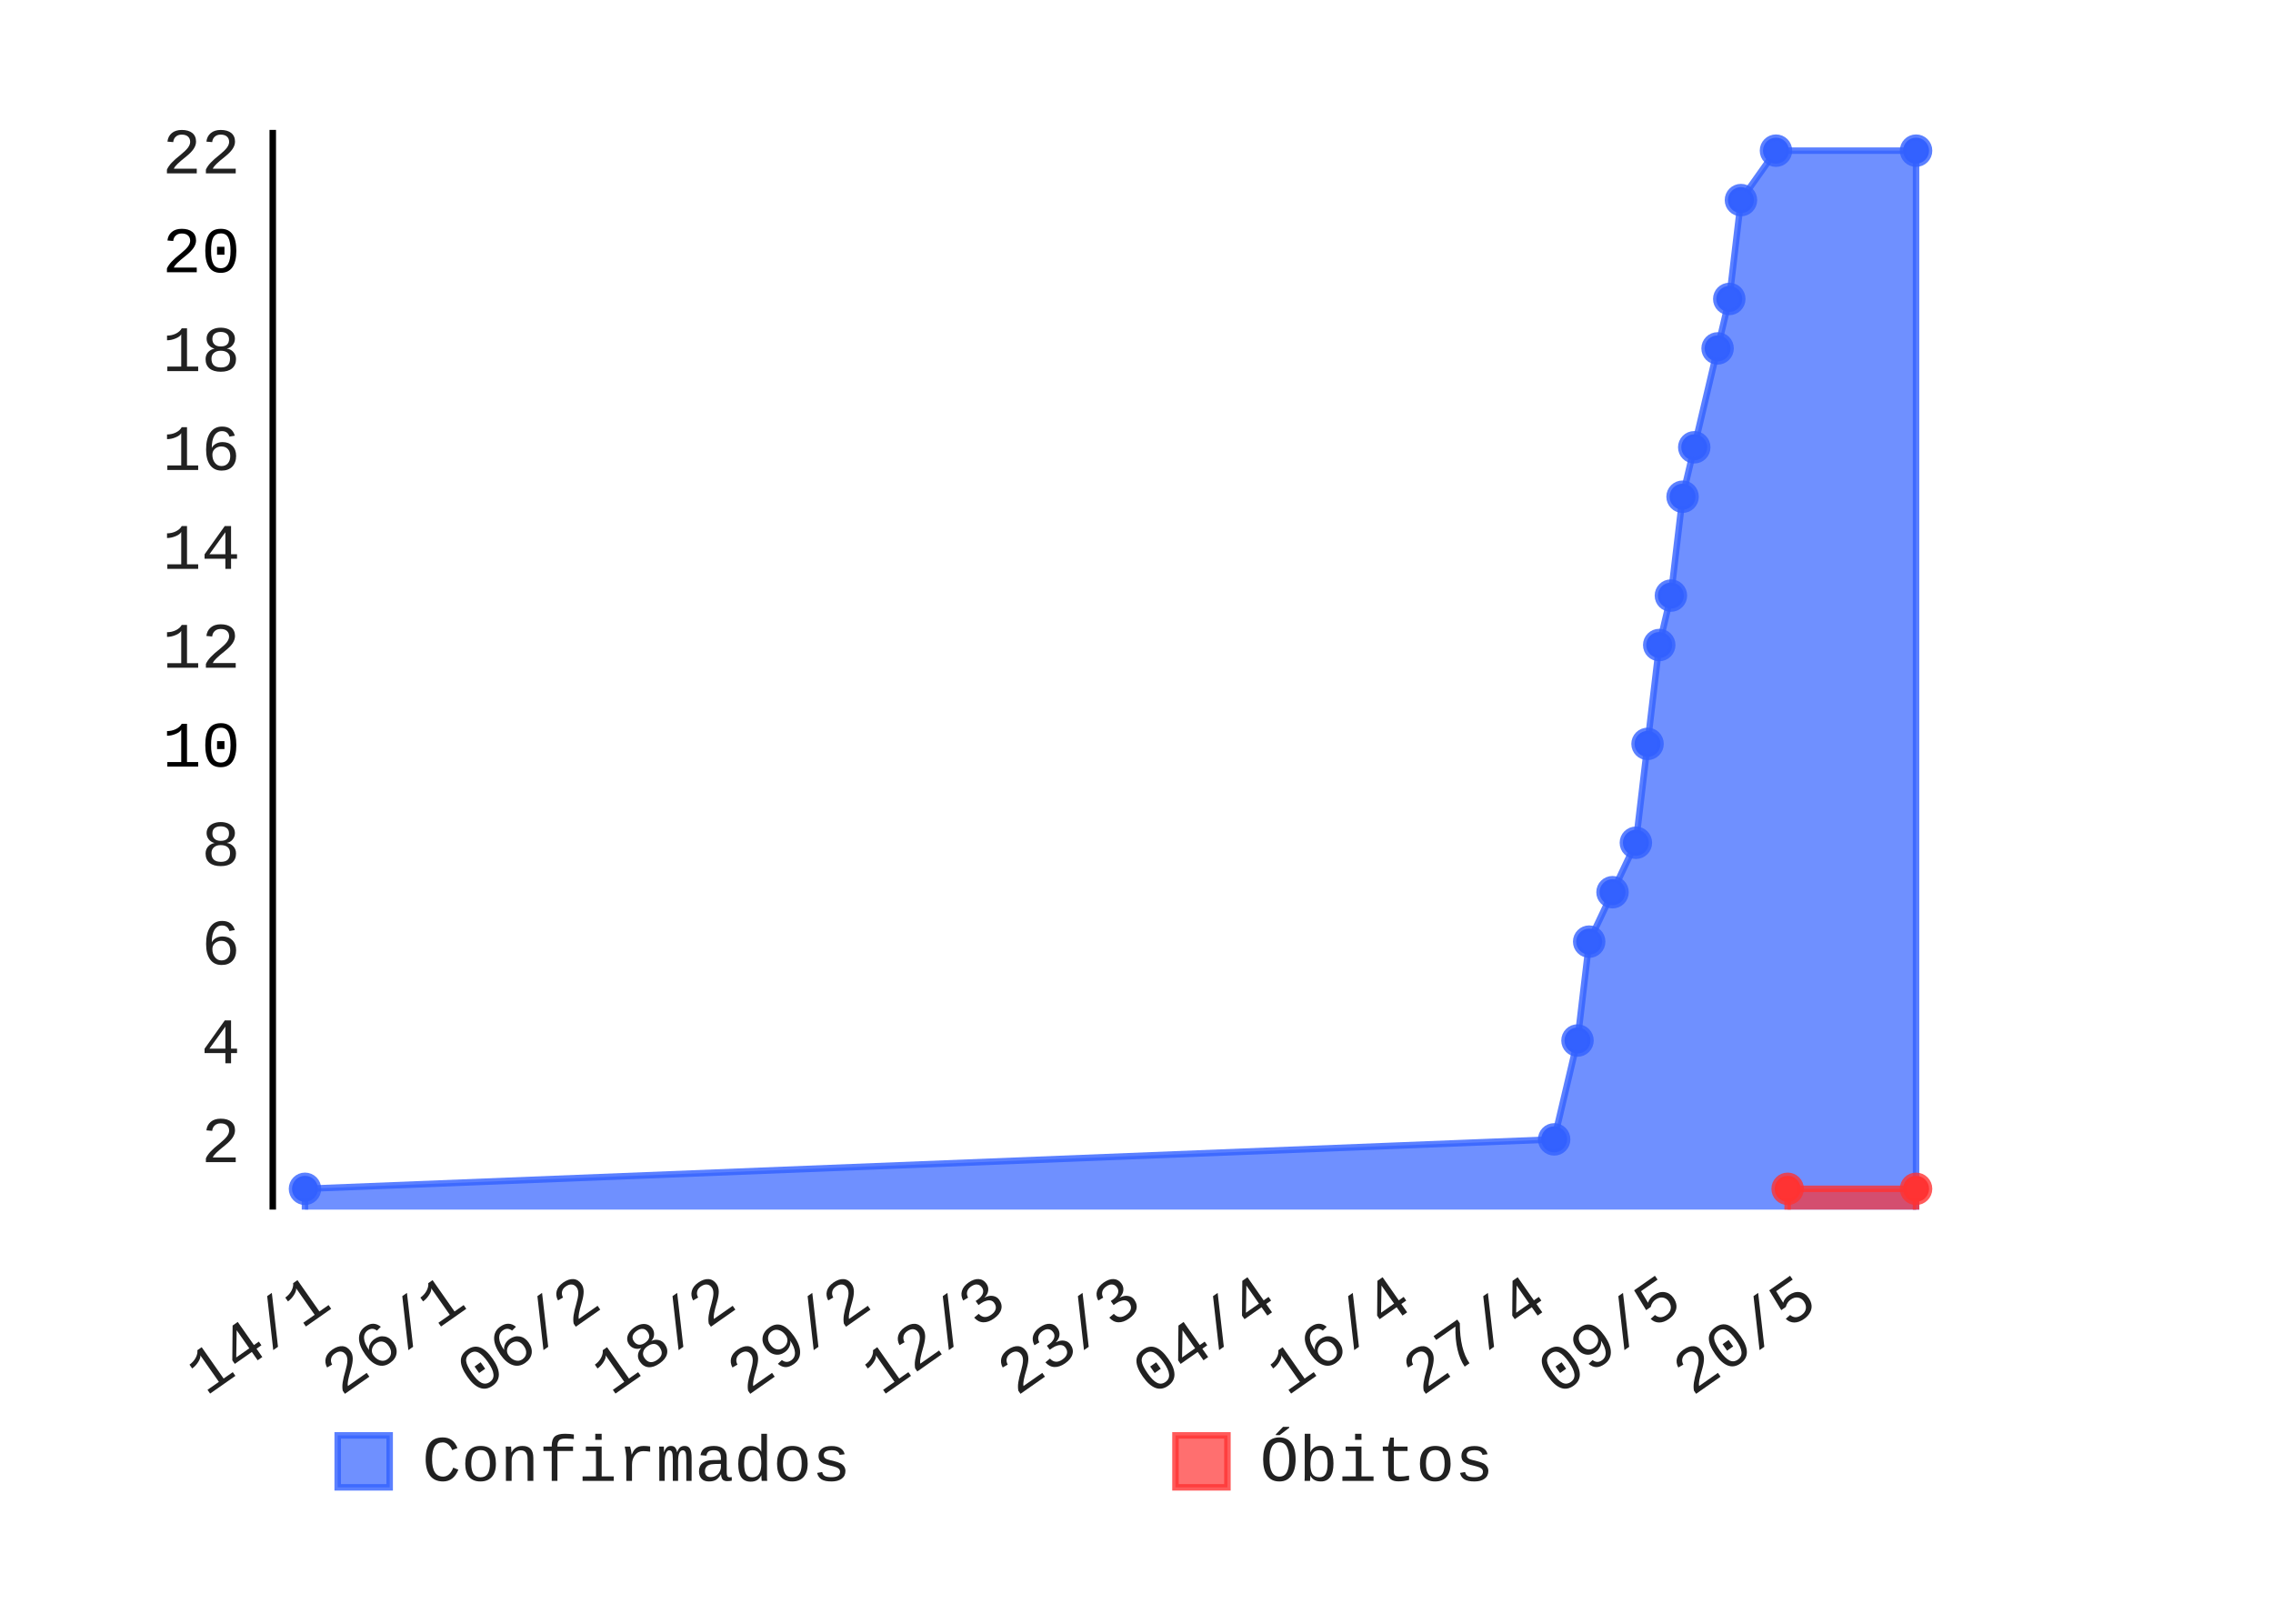
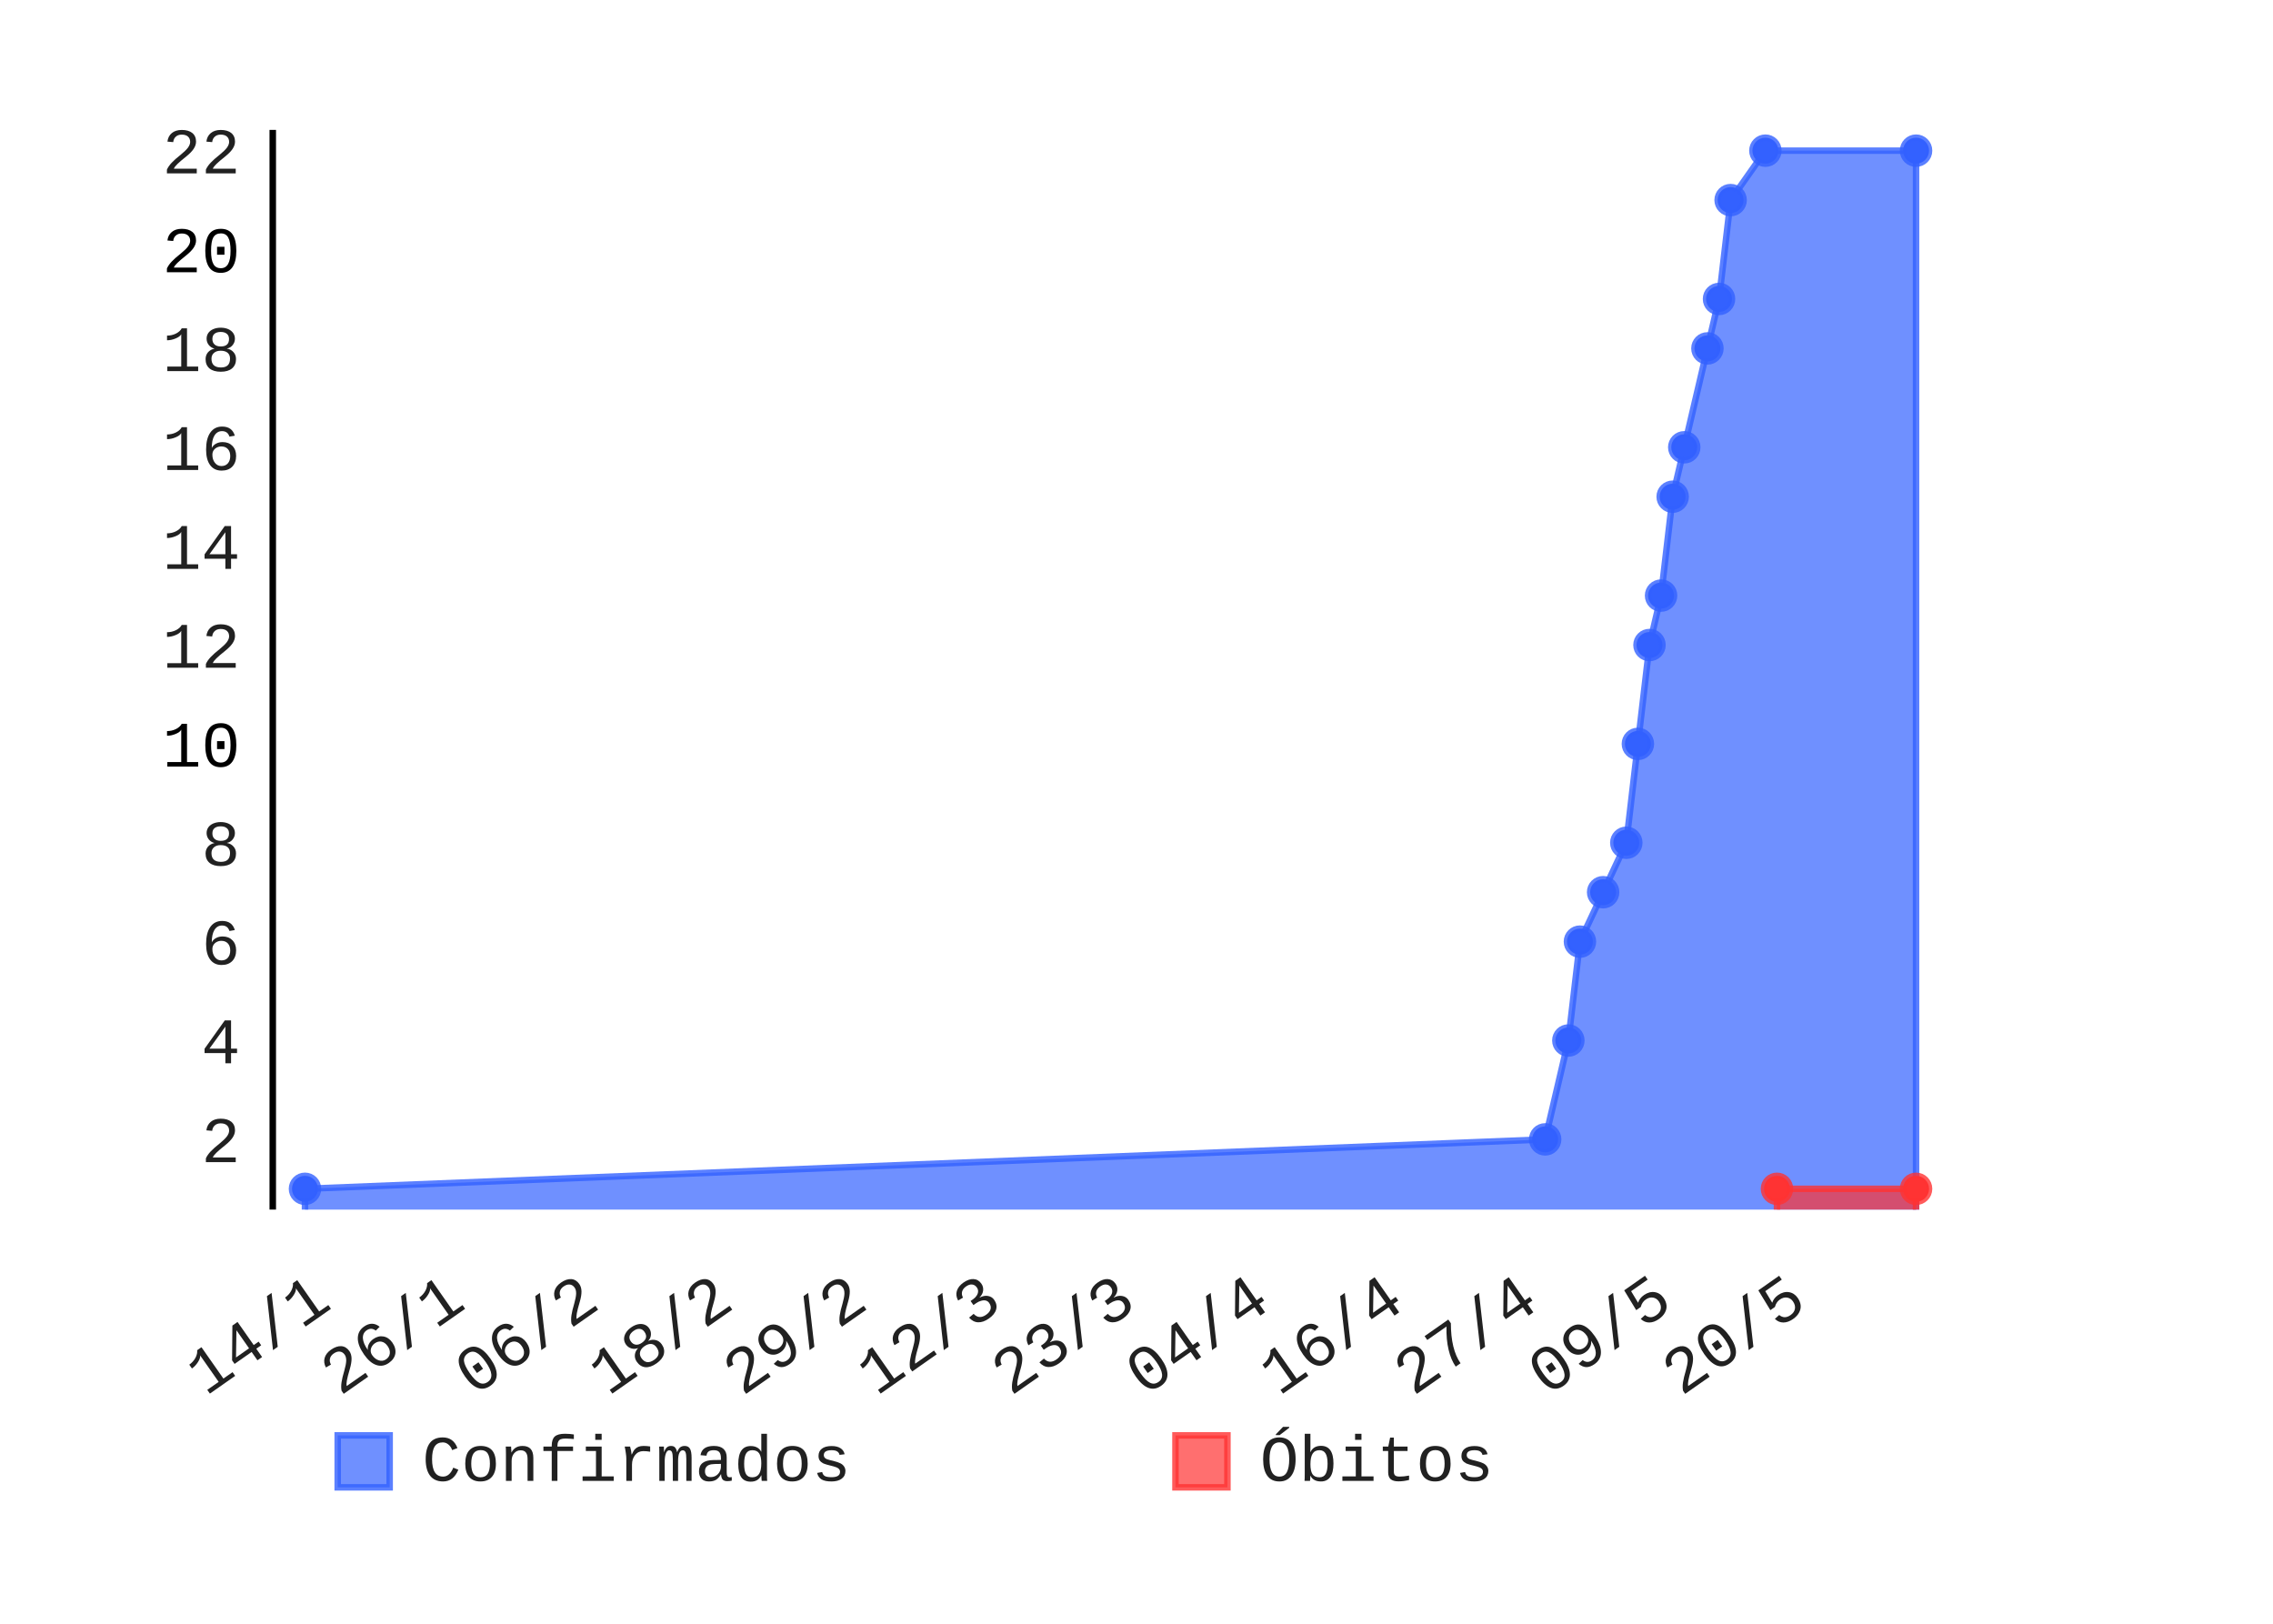
- <svg xmlns="http://www.w3.org/2000/svg" id="chart-841e3d05-9e5f-4dc8-9c10-7801a7dfaf51" class="pygal-chart" viewBox="0 0 350 250" width="350" height="250">
+ <svg xmlns="http://www.w3.org/2000/svg" id="chart-6de78b51-9eb6-4dd6-a874-742e3a018ead" class="pygal-chart" viewBox="0 0 350 250" width="350" height="250">
  <defs>
-     <style type="text/css">#chart-841e3d05-9e5f-4dc8-9c10-7801a7dfaf51{-webkit-user-select:none;-webkit-font-smoothing:antialiased;font-family:Consolas,"Liberation Mono",Menlo,Courier,monospace}#chart-841e3d05-9e5f-4dc8-9c10-7801a7dfaf51 .title{font-family:Consolas,"Liberation Mono",Menlo,Courier,monospace;font-size:8px}#chart-841e3d05-9e5f-4dc8-9c10-7801a7dfaf51 .legends .legend text{font-family:Consolas,"Liberation Mono",Menlo,Courier,monospace;font-size:10px}#chart-841e3d05-9e5f-4dc8-9c10-7801a7dfaf51 .axis text{font-family:Consolas,"Liberation Mono",Menlo,Courier,monospace;font-size:10px}#chart-841e3d05-9e5f-4dc8-9c10-7801a7dfaf51 .axis text.major{font-family:Consolas,"Liberation Mono",Menlo,Courier,monospace;font-size:10px}#chart-841e3d05-9e5f-4dc8-9c10-7801a7dfaf51 .text-overlay text.value{font-family:Consolas,"Liberation Mono",Menlo,Courier,monospace;font-size:16px}#chart-841e3d05-9e5f-4dc8-9c10-7801a7dfaf51 .text-overlay text.label{font-family:Consolas,"Liberation Mono",Menlo,Courier,monospace;font-size:10px}#chart-841e3d05-9e5f-4dc8-9c10-7801a7dfaf51 .tooltip{font-family:Consolas,"Liberation Mono",Menlo,Courier,monospace;font-size:12px}#chart-841e3d05-9e5f-4dc8-9c10-7801a7dfaf51 text.no_data{font-family:Consolas,"Liberation Mono",Menlo,Courier,monospace;font-size:64px}
- #chart-841e3d05-9e5f-4dc8-9c10-7801a7dfaf51{background-color:transparent}#chart-841e3d05-9e5f-4dc8-9c10-7801a7dfaf51 path,#chart-841e3d05-9e5f-4dc8-9c10-7801a7dfaf51 line,#chart-841e3d05-9e5f-4dc8-9c10-7801a7dfaf51 rect,#chart-841e3d05-9e5f-4dc8-9c10-7801a7dfaf51 circle{-webkit-transition:150ms;-moz-transition:150ms;transition:150ms}#chart-841e3d05-9e5f-4dc8-9c10-7801a7dfaf51 .graph &gt; .background{fill:transparent}#chart-841e3d05-9e5f-4dc8-9c10-7801a7dfaf51 .plot &gt; .background{fill:rgba(255,255,255,1)}#chart-841e3d05-9e5f-4dc8-9c10-7801a7dfaf51 .graph{fill:rgba(0,0,0,.87)}#chart-841e3d05-9e5f-4dc8-9c10-7801a7dfaf51 text.no_data{fill:rgba(0,0,0,1)}#chart-841e3d05-9e5f-4dc8-9c10-7801a7dfaf51 .title{fill:rgba(0,0,0,1)}#chart-841e3d05-9e5f-4dc8-9c10-7801a7dfaf51 .legends .legend text{fill:rgba(0,0,0,.87)}#chart-841e3d05-9e5f-4dc8-9c10-7801a7dfaf51 .legends .legend:hover text{fill:rgba(0,0,0,1)}#chart-841e3d05-9e5f-4dc8-9c10-7801a7dfaf51 .axis .line{stroke:rgba(0,0,0,1)}#chart-841e3d05-9e5f-4dc8-9c10-7801a7dfaf51 .axis .guide.line{stroke:rgba(0,0,0,.54)}#chart-841e3d05-9e5f-4dc8-9c10-7801a7dfaf51 .axis .major.line{stroke:rgba(0,0,0,.87)}#chart-841e3d05-9e5f-4dc8-9c10-7801a7dfaf51 .axis text.major{fill:rgba(0,0,0,1)}#chart-841e3d05-9e5f-4dc8-9c10-7801a7dfaf51 .axis.y .guides:hover .guide.line,#chart-841e3d05-9e5f-4dc8-9c10-7801a7dfaf51 .line-graph .axis.x .guides:hover .guide.line,#chart-841e3d05-9e5f-4dc8-9c10-7801a7dfaf51 .stackedline-graph .axis.x .guides:hover .guide.line,#chart-841e3d05-9e5f-4dc8-9c10-7801a7dfaf51 .xy-graph .axis.x .guides:hover .guide.line{stroke:rgba(0,0,0,1)}#chart-841e3d05-9e5f-4dc8-9c10-7801a7dfaf51 .axis .guides:hover text{fill:rgba(0,0,0,1)}#chart-841e3d05-9e5f-4dc8-9c10-7801a7dfaf51 .reactive{fill-opacity:.7;stroke-opacity:.8}#chart-841e3d05-9e5f-4dc8-9c10-7801a7dfaf51 .ci{stroke:rgba(0,0,0,.87)}#chart-841e3d05-9e5f-4dc8-9c10-7801a7dfaf51 .reactive.active,#chart-841e3d05-9e5f-4dc8-9c10-7801a7dfaf51 .active .reactive{fill-opacity:.8;stroke-opacity:.9;stroke-width:4}#chart-841e3d05-9e5f-4dc8-9c10-7801a7dfaf51 .ci .reactive.active{stroke-width:1.5}#chart-841e3d05-9e5f-4dc8-9c10-7801a7dfaf51 .series text{fill:rgba(0,0,0,1)}#chart-841e3d05-9e5f-4dc8-9c10-7801a7dfaf51 .tooltip rect{fill:rgba(255,255,255,1);stroke:rgba(0,0,0,1);-webkit-transition:opacity 150ms;-moz-transition:opacity 150ms;transition:opacity 150ms}#chart-841e3d05-9e5f-4dc8-9c10-7801a7dfaf51 .tooltip .label{fill:rgba(0,0,0,.87)}#chart-841e3d05-9e5f-4dc8-9c10-7801a7dfaf51 .tooltip .label{fill:rgba(0,0,0,.87)}#chart-841e3d05-9e5f-4dc8-9c10-7801a7dfaf51 .tooltip .legend{font-size:.8em;fill:rgba(0,0,0,.54)}#chart-841e3d05-9e5f-4dc8-9c10-7801a7dfaf51 .tooltip .x_label{font-size:.6em;fill:rgba(0,0,0,1)}#chart-841e3d05-9e5f-4dc8-9c10-7801a7dfaf51 .tooltip .xlink{font-size:.5em;text-decoration:underline}#chart-841e3d05-9e5f-4dc8-9c10-7801a7dfaf51 .tooltip .value{font-size:1.5em}#chart-841e3d05-9e5f-4dc8-9c10-7801a7dfaf51 .bound{font-size:.5em}#chart-841e3d05-9e5f-4dc8-9c10-7801a7dfaf51 .max-value{font-size:.75em;fill:rgba(0,0,0,.54)}#chart-841e3d05-9e5f-4dc8-9c10-7801a7dfaf51 .map-element{fill:rgba(255,255,255,1);stroke:rgba(0,0,0,.54) !important}#chart-841e3d05-9e5f-4dc8-9c10-7801a7dfaf51 .map-element .reactive{fill-opacity:inherit;stroke-opacity:inherit}#chart-841e3d05-9e5f-4dc8-9c10-7801a7dfaf51 .color-0,#chart-841e3d05-9e5f-4dc8-9c10-7801a7dfaf51 .color-0 a:visited{stroke:#3361FF;fill:#3361FF}#chart-841e3d05-9e5f-4dc8-9c10-7801a7dfaf51 .color-1,#chart-841e3d05-9e5f-4dc8-9c10-7801a7dfaf51 .color-1 a:visited{stroke:#FF3333;fill:#FF3333}#chart-841e3d05-9e5f-4dc8-9c10-7801a7dfaf51 .text-overlay .color-0 text{fill:black}#chart-841e3d05-9e5f-4dc8-9c10-7801a7dfaf51 .text-overlay .color-1 text{fill:black}
- #chart-841e3d05-9e5f-4dc8-9c10-7801a7dfaf51 text.no_data{text-anchor:middle}#chart-841e3d05-9e5f-4dc8-9c10-7801a7dfaf51 .guide.line{fill:none}#chart-841e3d05-9e5f-4dc8-9c10-7801a7dfaf51 .centered{text-anchor:middle}#chart-841e3d05-9e5f-4dc8-9c10-7801a7dfaf51 .title{text-anchor:middle}#chart-841e3d05-9e5f-4dc8-9c10-7801a7dfaf51 .legends .legend text{fill-opacity:1}#chart-841e3d05-9e5f-4dc8-9c10-7801a7dfaf51 .axis.x text{text-anchor:middle}#chart-841e3d05-9e5f-4dc8-9c10-7801a7dfaf51 .axis.x:not(.web) text[transform]{text-anchor:start}#chart-841e3d05-9e5f-4dc8-9c10-7801a7dfaf51 .axis.x:not(.web) text[transform].backwards{text-anchor:end}#chart-841e3d05-9e5f-4dc8-9c10-7801a7dfaf51 .axis.y text{text-anchor:end}#chart-841e3d05-9e5f-4dc8-9c10-7801a7dfaf51 .axis.y text[transform].backwards{text-anchor:start}#chart-841e3d05-9e5f-4dc8-9c10-7801a7dfaf51 .axis.y2 text{text-anchor:start}#chart-841e3d05-9e5f-4dc8-9c10-7801a7dfaf51 .axis.y2 text[transform].backwards{text-anchor:end}#chart-841e3d05-9e5f-4dc8-9c10-7801a7dfaf51 .axis .guide.line{stroke-dasharray:4,4}#chart-841e3d05-9e5f-4dc8-9c10-7801a7dfaf51 .axis .major.guide.line{stroke-dasharray:6,6}#chart-841e3d05-9e5f-4dc8-9c10-7801a7dfaf51 .horizontal .axis.y .guide.line,#chart-841e3d05-9e5f-4dc8-9c10-7801a7dfaf51 .horizontal .axis.y2 .guide.line,#chart-841e3d05-9e5f-4dc8-9c10-7801a7dfaf51 .vertical .axis.x .guide.line{opacity:0}#chart-841e3d05-9e5f-4dc8-9c10-7801a7dfaf51 .horizontal .axis.always_show .guide.line,#chart-841e3d05-9e5f-4dc8-9c10-7801a7dfaf51 .vertical .axis.always_show .guide.line{opacity:1 !important}#chart-841e3d05-9e5f-4dc8-9c10-7801a7dfaf51 .axis.y .guides:hover .guide.line,#chart-841e3d05-9e5f-4dc8-9c10-7801a7dfaf51 .axis.y2 .guides:hover .guide.line,#chart-841e3d05-9e5f-4dc8-9c10-7801a7dfaf51 .axis.x .guides:hover .guide.line{opacity:1}#chart-841e3d05-9e5f-4dc8-9c10-7801a7dfaf51 .axis .guides:hover text{opacity:1}#chart-841e3d05-9e5f-4dc8-9c10-7801a7dfaf51 .nofill{fill:none}#chart-841e3d05-9e5f-4dc8-9c10-7801a7dfaf51 .subtle-fill{fill-opacity:.2}#chart-841e3d05-9e5f-4dc8-9c10-7801a7dfaf51 .dot{stroke-width:1px;fill-opacity:1}#chart-841e3d05-9e5f-4dc8-9c10-7801a7dfaf51 .dot.active{stroke-width:5px}#chart-841e3d05-9e5f-4dc8-9c10-7801a7dfaf51 .dot.negative{fill:transparent}#chart-841e3d05-9e5f-4dc8-9c10-7801a7dfaf51 text,#chart-841e3d05-9e5f-4dc8-9c10-7801a7dfaf51 tspan{stroke:none !important}#chart-841e3d05-9e5f-4dc8-9c10-7801a7dfaf51 .series text.active{opacity:1}#chart-841e3d05-9e5f-4dc8-9c10-7801a7dfaf51 .tooltip rect{fill-opacity:.95;stroke-width:.5}#chart-841e3d05-9e5f-4dc8-9c10-7801a7dfaf51 .tooltip text{fill-opacity:1}#chart-841e3d05-9e5f-4dc8-9c10-7801a7dfaf51 .showable{visibility:hidden}#chart-841e3d05-9e5f-4dc8-9c10-7801a7dfaf51 .showable.shown{visibility:visible}#chart-841e3d05-9e5f-4dc8-9c10-7801a7dfaf51 .gauge-background{fill:rgba(229,229,229,1);stroke:none}#chart-841e3d05-9e5f-4dc8-9c10-7801a7dfaf51 .bg-lines{stroke:transparent;stroke-width:2px}</style>
+     <style type="text/css">#chart-6de78b51-9eb6-4dd6-a874-742e3a018ead{-webkit-user-select:none;-webkit-font-smoothing:antialiased;font-family:Consolas,"Liberation Mono",Menlo,Courier,monospace}#chart-6de78b51-9eb6-4dd6-a874-742e3a018ead .title{font-family:Consolas,"Liberation Mono",Menlo,Courier,monospace;font-size:8px}#chart-6de78b51-9eb6-4dd6-a874-742e3a018ead .legends .legend text{font-family:Consolas,"Liberation Mono",Menlo,Courier,monospace;font-size:10px}#chart-6de78b51-9eb6-4dd6-a874-742e3a018ead .axis text{font-family:Consolas,"Liberation Mono",Menlo,Courier,monospace;font-size:10px}#chart-6de78b51-9eb6-4dd6-a874-742e3a018ead .axis text.major{font-family:Consolas,"Liberation Mono",Menlo,Courier,monospace;font-size:10px}#chart-6de78b51-9eb6-4dd6-a874-742e3a018ead .text-overlay text.value{font-family:Consolas,"Liberation Mono",Menlo,Courier,monospace;font-size:16px}#chart-6de78b51-9eb6-4dd6-a874-742e3a018ead .text-overlay text.label{font-family:Consolas,"Liberation Mono",Menlo,Courier,monospace;font-size:10px}#chart-6de78b51-9eb6-4dd6-a874-742e3a018ead .tooltip{font-family:Consolas,"Liberation Mono",Menlo,Courier,monospace;font-size:12px}#chart-6de78b51-9eb6-4dd6-a874-742e3a018ead text.no_data{font-family:Consolas,"Liberation Mono",Menlo,Courier,monospace;font-size:64px}
+ #chart-6de78b51-9eb6-4dd6-a874-742e3a018ead{background-color:transparent}#chart-6de78b51-9eb6-4dd6-a874-742e3a018ead path,#chart-6de78b51-9eb6-4dd6-a874-742e3a018ead line,#chart-6de78b51-9eb6-4dd6-a874-742e3a018ead rect,#chart-6de78b51-9eb6-4dd6-a874-742e3a018ead circle{-webkit-transition:150ms;-moz-transition:150ms;transition:150ms}#chart-6de78b51-9eb6-4dd6-a874-742e3a018ead .graph &gt; .background{fill:transparent}#chart-6de78b51-9eb6-4dd6-a874-742e3a018ead .plot &gt; .background{fill:rgba(255,255,255,1)}#chart-6de78b51-9eb6-4dd6-a874-742e3a018ead .graph{fill:rgba(0,0,0,.87)}#chart-6de78b51-9eb6-4dd6-a874-742e3a018ead text.no_data{fill:rgba(0,0,0,1)}#chart-6de78b51-9eb6-4dd6-a874-742e3a018ead .title{fill:rgba(0,0,0,1)}#chart-6de78b51-9eb6-4dd6-a874-742e3a018ead .legends .legend text{fill:rgba(0,0,0,.87)}#chart-6de78b51-9eb6-4dd6-a874-742e3a018ead .legends .legend:hover text{fill:rgba(0,0,0,1)}#chart-6de78b51-9eb6-4dd6-a874-742e3a018ead .axis .line{stroke:rgba(0,0,0,1)}#chart-6de78b51-9eb6-4dd6-a874-742e3a018ead .axis .guide.line{stroke:rgba(0,0,0,.54)}#chart-6de78b51-9eb6-4dd6-a874-742e3a018ead .axis .major.line{stroke:rgba(0,0,0,.87)}#chart-6de78b51-9eb6-4dd6-a874-742e3a018ead .axis text.major{fill:rgba(0,0,0,1)}#chart-6de78b51-9eb6-4dd6-a874-742e3a018ead .axis.y .guides:hover .guide.line,#chart-6de78b51-9eb6-4dd6-a874-742e3a018ead .line-graph .axis.x .guides:hover .guide.line,#chart-6de78b51-9eb6-4dd6-a874-742e3a018ead .stackedline-graph .axis.x .guides:hover .guide.line,#chart-6de78b51-9eb6-4dd6-a874-742e3a018ead .xy-graph .axis.x .guides:hover .guide.line{stroke:rgba(0,0,0,1)}#chart-6de78b51-9eb6-4dd6-a874-742e3a018ead .axis .guides:hover text{fill:rgba(0,0,0,1)}#chart-6de78b51-9eb6-4dd6-a874-742e3a018ead .reactive{fill-opacity:.7;stroke-opacity:.8}#chart-6de78b51-9eb6-4dd6-a874-742e3a018ead .ci{stroke:rgba(0,0,0,.87)}#chart-6de78b51-9eb6-4dd6-a874-742e3a018ead .reactive.active,#chart-6de78b51-9eb6-4dd6-a874-742e3a018ead .active .reactive{fill-opacity:.8;stroke-opacity:.9;stroke-width:4}#chart-6de78b51-9eb6-4dd6-a874-742e3a018ead .ci .reactive.active{stroke-width:1.5}#chart-6de78b51-9eb6-4dd6-a874-742e3a018ead .series text{fill:rgba(0,0,0,1)}#chart-6de78b51-9eb6-4dd6-a874-742e3a018ead .tooltip rect{fill:rgba(255,255,255,1);stroke:rgba(0,0,0,1);-webkit-transition:opacity 150ms;-moz-transition:opacity 150ms;transition:opacity 150ms}#chart-6de78b51-9eb6-4dd6-a874-742e3a018ead .tooltip .label{fill:rgba(0,0,0,.87)}#chart-6de78b51-9eb6-4dd6-a874-742e3a018ead .tooltip .label{fill:rgba(0,0,0,.87)}#chart-6de78b51-9eb6-4dd6-a874-742e3a018ead .tooltip .legend{font-size:.8em;fill:rgba(0,0,0,.54)}#chart-6de78b51-9eb6-4dd6-a874-742e3a018ead .tooltip .x_label{font-size:.6em;fill:rgba(0,0,0,1)}#chart-6de78b51-9eb6-4dd6-a874-742e3a018ead .tooltip .xlink{font-size:.5em;text-decoration:underline}#chart-6de78b51-9eb6-4dd6-a874-742e3a018ead .tooltip .value{font-size:1.5em}#chart-6de78b51-9eb6-4dd6-a874-742e3a018ead .bound{font-size:.5em}#chart-6de78b51-9eb6-4dd6-a874-742e3a018ead .max-value{font-size:.75em;fill:rgba(0,0,0,.54)}#chart-6de78b51-9eb6-4dd6-a874-742e3a018ead .map-element{fill:rgba(255,255,255,1);stroke:rgba(0,0,0,.54) !important}#chart-6de78b51-9eb6-4dd6-a874-742e3a018ead .map-element .reactive{fill-opacity:inherit;stroke-opacity:inherit}#chart-6de78b51-9eb6-4dd6-a874-742e3a018ead .color-0,#chart-6de78b51-9eb6-4dd6-a874-742e3a018ead .color-0 a:visited{stroke:#3361FF;fill:#3361FF}#chart-6de78b51-9eb6-4dd6-a874-742e3a018ead .color-1,#chart-6de78b51-9eb6-4dd6-a874-742e3a018ead .color-1 a:visited{stroke:#FF3333;fill:#FF3333}#chart-6de78b51-9eb6-4dd6-a874-742e3a018ead .text-overlay .color-0 text{fill:black}#chart-6de78b51-9eb6-4dd6-a874-742e3a018ead .text-overlay .color-1 text{fill:black}
+ #chart-6de78b51-9eb6-4dd6-a874-742e3a018ead text.no_data{text-anchor:middle}#chart-6de78b51-9eb6-4dd6-a874-742e3a018ead .guide.line{fill:none}#chart-6de78b51-9eb6-4dd6-a874-742e3a018ead .centered{text-anchor:middle}#chart-6de78b51-9eb6-4dd6-a874-742e3a018ead .title{text-anchor:middle}#chart-6de78b51-9eb6-4dd6-a874-742e3a018ead .legends .legend text{fill-opacity:1}#chart-6de78b51-9eb6-4dd6-a874-742e3a018ead .axis.x text{text-anchor:middle}#chart-6de78b51-9eb6-4dd6-a874-742e3a018ead .axis.x:not(.web) text[transform]{text-anchor:start}#chart-6de78b51-9eb6-4dd6-a874-742e3a018ead .axis.x:not(.web) text[transform].backwards{text-anchor:end}#chart-6de78b51-9eb6-4dd6-a874-742e3a018ead .axis.y text{text-anchor:end}#chart-6de78b51-9eb6-4dd6-a874-742e3a018ead .axis.y text[transform].backwards{text-anchor:start}#chart-6de78b51-9eb6-4dd6-a874-742e3a018ead .axis.y2 text{text-anchor:start}#chart-6de78b51-9eb6-4dd6-a874-742e3a018ead .axis.y2 text[transform].backwards{text-anchor:end}#chart-6de78b51-9eb6-4dd6-a874-742e3a018ead .axis .guide.line{stroke-dasharray:4,4}#chart-6de78b51-9eb6-4dd6-a874-742e3a018ead .axis .major.guide.line{stroke-dasharray:6,6}#chart-6de78b51-9eb6-4dd6-a874-742e3a018ead .horizontal .axis.y .guide.line,#chart-6de78b51-9eb6-4dd6-a874-742e3a018ead .horizontal .axis.y2 .guide.line,#chart-6de78b51-9eb6-4dd6-a874-742e3a018ead .vertical .axis.x .guide.line{opacity:0}#chart-6de78b51-9eb6-4dd6-a874-742e3a018ead .horizontal .axis.always_show .guide.line,#chart-6de78b51-9eb6-4dd6-a874-742e3a018ead .vertical .axis.always_show .guide.line{opacity:1 !important}#chart-6de78b51-9eb6-4dd6-a874-742e3a018ead .axis.y .guides:hover .guide.line,#chart-6de78b51-9eb6-4dd6-a874-742e3a018ead .axis.y2 .guides:hover .guide.line,#chart-6de78b51-9eb6-4dd6-a874-742e3a018ead .axis.x .guides:hover .guide.line{opacity:1}#chart-6de78b51-9eb6-4dd6-a874-742e3a018ead .axis .guides:hover text{opacity:1}#chart-6de78b51-9eb6-4dd6-a874-742e3a018ead .nofill{fill:none}#chart-6de78b51-9eb6-4dd6-a874-742e3a018ead .subtle-fill{fill-opacity:.2}#chart-6de78b51-9eb6-4dd6-a874-742e3a018ead .dot{stroke-width:1px;fill-opacity:1}#chart-6de78b51-9eb6-4dd6-a874-742e3a018ead .dot.active{stroke-width:5px}#chart-6de78b51-9eb6-4dd6-a874-742e3a018ead .dot.negative{fill:transparent}#chart-6de78b51-9eb6-4dd6-a874-742e3a018ead text,#chart-6de78b51-9eb6-4dd6-a874-742e3a018ead tspan{stroke:none !important}#chart-6de78b51-9eb6-4dd6-a874-742e3a018ead .series text.active{opacity:1}#chart-6de78b51-9eb6-4dd6-a874-742e3a018ead .tooltip rect{fill-opacity:.95;stroke-width:.5}#chart-6de78b51-9eb6-4dd6-a874-742e3a018ead .tooltip text{fill-opacity:1}#chart-6de78b51-9eb6-4dd6-a874-742e3a018ead .showable{visibility:hidden}#chart-6de78b51-9eb6-4dd6-a874-742e3a018ead .showable.shown{visibility:visible}#chart-6de78b51-9eb6-4dd6-a874-742e3a018ead .gauge-background{fill:rgba(229,229,229,1);stroke:none}#chart-6de78b51-9eb6-4dd6-a874-742e3a018ead .bg-lines{stroke:transparent;stroke-width:2px}</style>
  </defs>
  <g class="graph datetimeline-graph vertical">
    <rect x="0" y="0" width="350" height="250" class="background" />
    <g transform="translate(42, 20)" class="plot">
      <rect x="0" y="0" width="258.0" height="166.234" class="background" />
      <g class="axis y">
        <g class="guides">
          <text x="-5" y="158.926" class="">2</text>
        </g>
        <g class="guides">
          <text x="-5" y="143.703" class="">4</text>
        </g>
        <g class="guides">
          <text x="-5" y="128.48" class="">6</text>
        </g>
        <g class="guides">
          <text x="-5" y="113.257" class="">8</text>
        </g>
        <g class="guides">
          <text x="-5" y="98.034" class="major">10</text>
        </g>
        <g class="guides">
          <text x="-5" y="82.811" class="">12</text>
        </g>
        <g class="guides">
          <text x="-5" y="67.588" class="">14</text>
        </g>
        <g class="guides">
          <text x="-5" y="52.366" class="">16</text>
        </g>
        <g class="guides">
          <text x="-5" y="37.143" class="">18</text>
        </g>
        <g class="guides">
          <text x="-5" y="21.92" class="major">20</text>
        </g>
        <g class="guides">
          <text x="-5" y="6.697" class="">22</text>
        </g>
      </g>
      <g class="axis x">
        <path d="M0 0 v166.234" class="line" />
        <g class="guides">
-           <path d="M9.389 0 v166.234" class="guide line" />
-           <text x="9.389" y="181.234" class="backwards" transform="rotate(325 9.389106 181.2342)">14/1</text>
+           <path d="M9.357 0 v166.234" class="guide line" />
+           <text x="9.357" y="181.234" class="backwards" transform="rotate(325 9.357253 181.2342)">14/1</text>
        </g>
        <g class="guides">
-           <path d="M30.195 0 v166.234" class="guide line" />
-           <text x="30.195" y="181.234" class="backwards" transform="rotate(325 30.19534 181.2342)">26/1</text>
+           <path d="M30.014 0 v166.234" class="guide line" />
+           <text x="30.014" y="181.234" class="backwards" transform="rotate(325 30.0138 181.2342)">26/1</text>
        </g>
        <g class="guides">
-           <path d="M51.002 0 v166.234" class="guide line" />
-           <text x="51.002" y="181.234" class="backwards" transform="rotate(325 51.00158 181.2342)">06/2</text>
+           <path d="M50.67 0 v166.234" class="guide line" />
+           <text x="50.67" y="181.234" class="backwards" transform="rotate(325 50.67036 181.2342)">06/2</text>
        </g>
        <g class="guides">
-           <path d="M71.808 0 v166.234" class="guide line" />
-           <text x="71.808" y="181.234" class="backwards" transform="rotate(325 71.80782 181.2342)">18/2</text>
+           <path d="M71.327 0 v166.234" class="guide line" />
+           <text x="71.327" y="181.234" class="backwards" transform="rotate(325 71.32691 181.2342)">18/2</text>
        </g>
        <g class="guides">
-           <path d="M92.614 0 v166.234" class="guide line" />
-           <text x="92.614" y="181.234" class="backwards" transform="rotate(325 92.61405 181.2342)">29/2</text>
+           <path d="M91.983 0 v166.234" class="guide line" />
+           <text x="91.983" y="181.234" class="backwards" transform="rotate(325 91.98346 181.2342)">29/2</text>
        </g>
        <g class="guides">
-           <path d="M113.42 0 v166.234" class="guide line" />
-           <text x="113.42" y="181.234" class="backwards" transform="rotate(325 113.4203 181.2342)">12/3</text>
+           <path d="M112.64 0 v166.234" class="guide line" />
+           <text x="112.64" y="181.234" class="backwards" transform="rotate(325 112.64 181.2342)">12/3</text>
        </g>
        <g class="guides">
-           <path d="M134.227 0 v166.234" class="guide line" />
-           <text x="134.227" y="181.234" class="backwards" transform="rotate(325 134.2265 181.2342)">23/3</text>
+           <path d="M133.297 0 v166.234" class="guide line" />
+           <text x="133.297" y="181.234" class="backwards" transform="rotate(325 133.2966 181.2342)">23/3</text>
        </g>
        <g class="guides">
-           <path d="M155.033 0 v166.234" class="guide line" />
-           <text x="155.033" y="181.234" class="backwards" transform="rotate(325 155.0328 181.2342)">04/4</text>
+           <path d="M153.953 0 v166.234" class="guide line" />
+           <text x="153.953" y="181.234" class="backwards" transform="rotate(325 153.9531 181.2342)">04/4</text>
        </g>
        <g class="guides">
-           <path d="M175.839 0 v166.234" class="guide line" />
-           <text x="175.839" y="181.234" class="backwards" transform="rotate(325 175.839 181.2342)">16/4</text>
+           <path d="M174.61 0 v166.234" class="guide line" />
+           <text x="174.61" y="181.234" class="backwards" transform="rotate(325 174.6097 181.2342)">16/4</text>
        </g>
        <g class="guides">
-           <path d="M196.645 0 v166.234" class="guide line" />
-           <text x="196.645" y="181.234" class="backwards" transform="rotate(325 196.6452 181.2342)">27/4</text>
+           <path d="M195.266 0 v166.234" class="guide line" />
+           <text x="195.266" y="181.234" class="backwards" transform="rotate(325 195.2662 181.2342)">27/4</text>
        </g>
        <g class="guides">
-           <path d="M217.451 0 v166.234" class="guide line" />
-           <text x="217.451" y="181.234" class="backwards" transform="rotate(325 217.4515 181.2342)">09/5</text>
+           <path d="M215.923 0 v166.234" class="guide line" />
+           <text x="215.923" y="181.234" class="backwards" transform="rotate(325 215.9228 181.2342)">09/5</text>
        </g>
        <g class="guides">
-           <path d="M238.258 0 v166.234" class="guide line" />
-           <text x="238.258" y="181.234" class="backwards" transform="rotate(325 238.2577 181.2342)">20/5</text>
+           <path d="M236.579 0 v166.234" class="guide line" />
+           <text x="236.579" y="181.234" class="backwards" transform="rotate(325 236.5793 181.2342)">20/5</text>
        </g>
      </g>
      <g class="series serie-0 color-0">
-         <path d="M4.962 166.234 L4.962 163.037 197.311 155.426 200.906 140.203 202.704 124.98 206.299 117.369 209.895 109.757 211.692 94.534 213.49 79.311 215.288 71.7 217.085 56.477 218.883 48.866 222.478 33.643 224.276 26.031 226.074 10.808 231.467 3.197 253.038 3.197 253.038 166.234" class="line reactive" />
+         <path d="M4.962 166.234 L4.962 163.037 195.927 155.426 199.497 140.203 201.281 124.98 204.851 117.369 208.42 109.757 210.205 94.534 211.99 79.311 213.774 71.7 215.559 56.477 217.344 48.866 220.913 33.643 222.698 26.031 224.483 10.808 229.837 3.197 253.038 3.197 253.038 166.234" class="line reactive" />
      </g>
      <g class="series serie-1 color-1">
-         <path d="M233.264 166.234 L233.264 163.037 253.038 163.037 253.038 166.234" class="line reactive" />
+         <path d="M231.622 166.234 L231.622 163.037 253.038 163.037 253.038 166.234" class="line reactive" />
      </g>
    </g>
    <g class="titles" />
    <g transform="translate(42, 20)" class="plot overlay">
      <g class="series serie-0 color-0">
        <g class="dots">
          <circle cx="4.962" cy="163.037" r="2" class="dot reactive tooltip-trigger" />
        </g>
        <g class="dots">
-           <circle cx="197.311" cy="155.426" r="2" class="dot reactive tooltip-trigger" />
+           <circle cx="195.927" cy="155.426" r="2" class="dot reactive tooltip-trigger" />
        </g>
        <g class="dots">
-           <circle cx="200.906" cy="140.203" r="2" class="dot reactive tooltip-trigger" />
+           <circle cx="199.497" cy="140.203" r="2" class="dot reactive tooltip-trigger" />
        </g>
        <g class="dots">
-           <circle cx="202.704" cy="124.98" r="2" class="dot reactive tooltip-trigger" />
+           <circle cx="201.281" cy="124.98" r="2" class="dot reactive tooltip-trigger" />
        </g>
        <g class="dots">
-           <circle cx="206.299" cy="117.369" r="2" class="dot reactive tooltip-trigger" />
+           <circle cx="204.851" cy="117.369" r="2" class="dot reactive tooltip-trigger" />
        </g>
        <g class="dots">
-           <circle cx="209.895" cy="109.757" r="2" class="dot reactive tooltip-trigger" />
+           <circle cx="208.42" cy="109.757" r="2" class="dot reactive tooltip-trigger" />
        </g>
        <g class="dots">
-           <circle cx="211.692" cy="94.534" r="2" class="dot reactive tooltip-trigger" />
+           <circle cx="210.205" cy="94.534" r="2" class="dot reactive tooltip-trigger" />
        </g>
        <g class="dots">
-           <circle cx="213.49" cy="79.311" r="2" class="dot reactive tooltip-trigger" />
+           <circle cx="211.99" cy="79.311" r="2" class="dot reactive tooltip-trigger" />
        </g>
        <g class="dots">
-           <circle cx="215.288" cy="71.7" r="2" class="dot reactive tooltip-trigger" />
+           <circle cx="213.774" cy="71.7" r="2" class="dot reactive tooltip-trigger" />
        </g>
        <g class="dots">
-           <circle cx="217.085" cy="56.477" r="2" class="dot reactive tooltip-trigger" />
+           <circle cx="215.559" cy="56.477" r="2" class="dot reactive tooltip-trigger" />
        </g>
        <g class="dots">
-           <circle cx="218.883" cy="48.866" r="2" class="dot reactive tooltip-trigger" />
+           <circle cx="217.344" cy="48.866" r="2" class="dot reactive tooltip-trigger" />
        </g>
        <g class="dots">
-           <circle cx="222.478" cy="33.643" r="2" class="dot reactive tooltip-trigger" />
+           <circle cx="220.913" cy="33.643" r="2" class="dot reactive tooltip-trigger" />
        </g>
        <g class="dots">
-           <circle cx="224.276" cy="26.031" r="2" class="dot reactive tooltip-trigger" />
+           <circle cx="222.698" cy="26.031" r="2" class="dot reactive tooltip-trigger" />
        </g>
        <g class="dots">
-           <circle cx="226.074" cy="10.808" r="2" class="dot reactive tooltip-trigger" />
+           <circle cx="224.483" cy="10.808" r="2" class="dot reactive tooltip-trigger" />
        </g>
        <g class="dots">
-           <circle cx="231.467" cy="3.197" r="2" class="dot reactive tooltip-trigger" />
+           <circle cx="229.837" cy="3.197" r="2" class="dot reactive tooltip-trigger" />
        </g>
        <g class="dots">
          <circle cx="253.038" cy="3.197" r="2" class="dot reactive tooltip-trigger" />
        </g>
      </g>
      <g class="series serie-1 color-1">
        <g class="dots">
-           <circle cx="233.264" cy="163.037" r="2" class="dot reactive tooltip-trigger" />
+           <circle cx="231.622" cy="163.037" r="2" class="dot reactive tooltip-trigger" />
        </g>
        <g class="dots">
          <circle cx="253.038" cy="163.037" r="2" class="dot reactive tooltip-trigger" />
        </g>
      </g>
    </g>
    <g transform="translate(42, 20)" class="plot text-overlay">
      <g class="series serie-0 color-0" />
      <g class="series serie-1 color-1" />
    </g>
    <g transform="translate(42, 20)" class="plot tooltip-overlay">
      <g transform="translate(0 0)" style="opacity: 0" class="tooltip">
        <rect rx="10" ry="10" width="0" height="0" class="tooltip-box" />
        <g class="text" />
      </g>
    </g>
    <g transform="translate(52, 220)" class="legends">
      <g id="activate-serie-0" class="legend reactive activate-serie">
        <rect x="0.0" y="1.0" width="8" height="8" class="color-0 reactive" />
        <text x="13.0" y="8.0">Confirmados</text>
      </g>
      <g id="activate-serie-1" class="legend reactive activate-serie">
        <rect x="129.0" y="1.0" width="8" height="8" class="color-1 reactive" />
        <text x="142.0" y="8.0">Óbitos</text>
      </g>
    </g>
  </g>
</svg>
